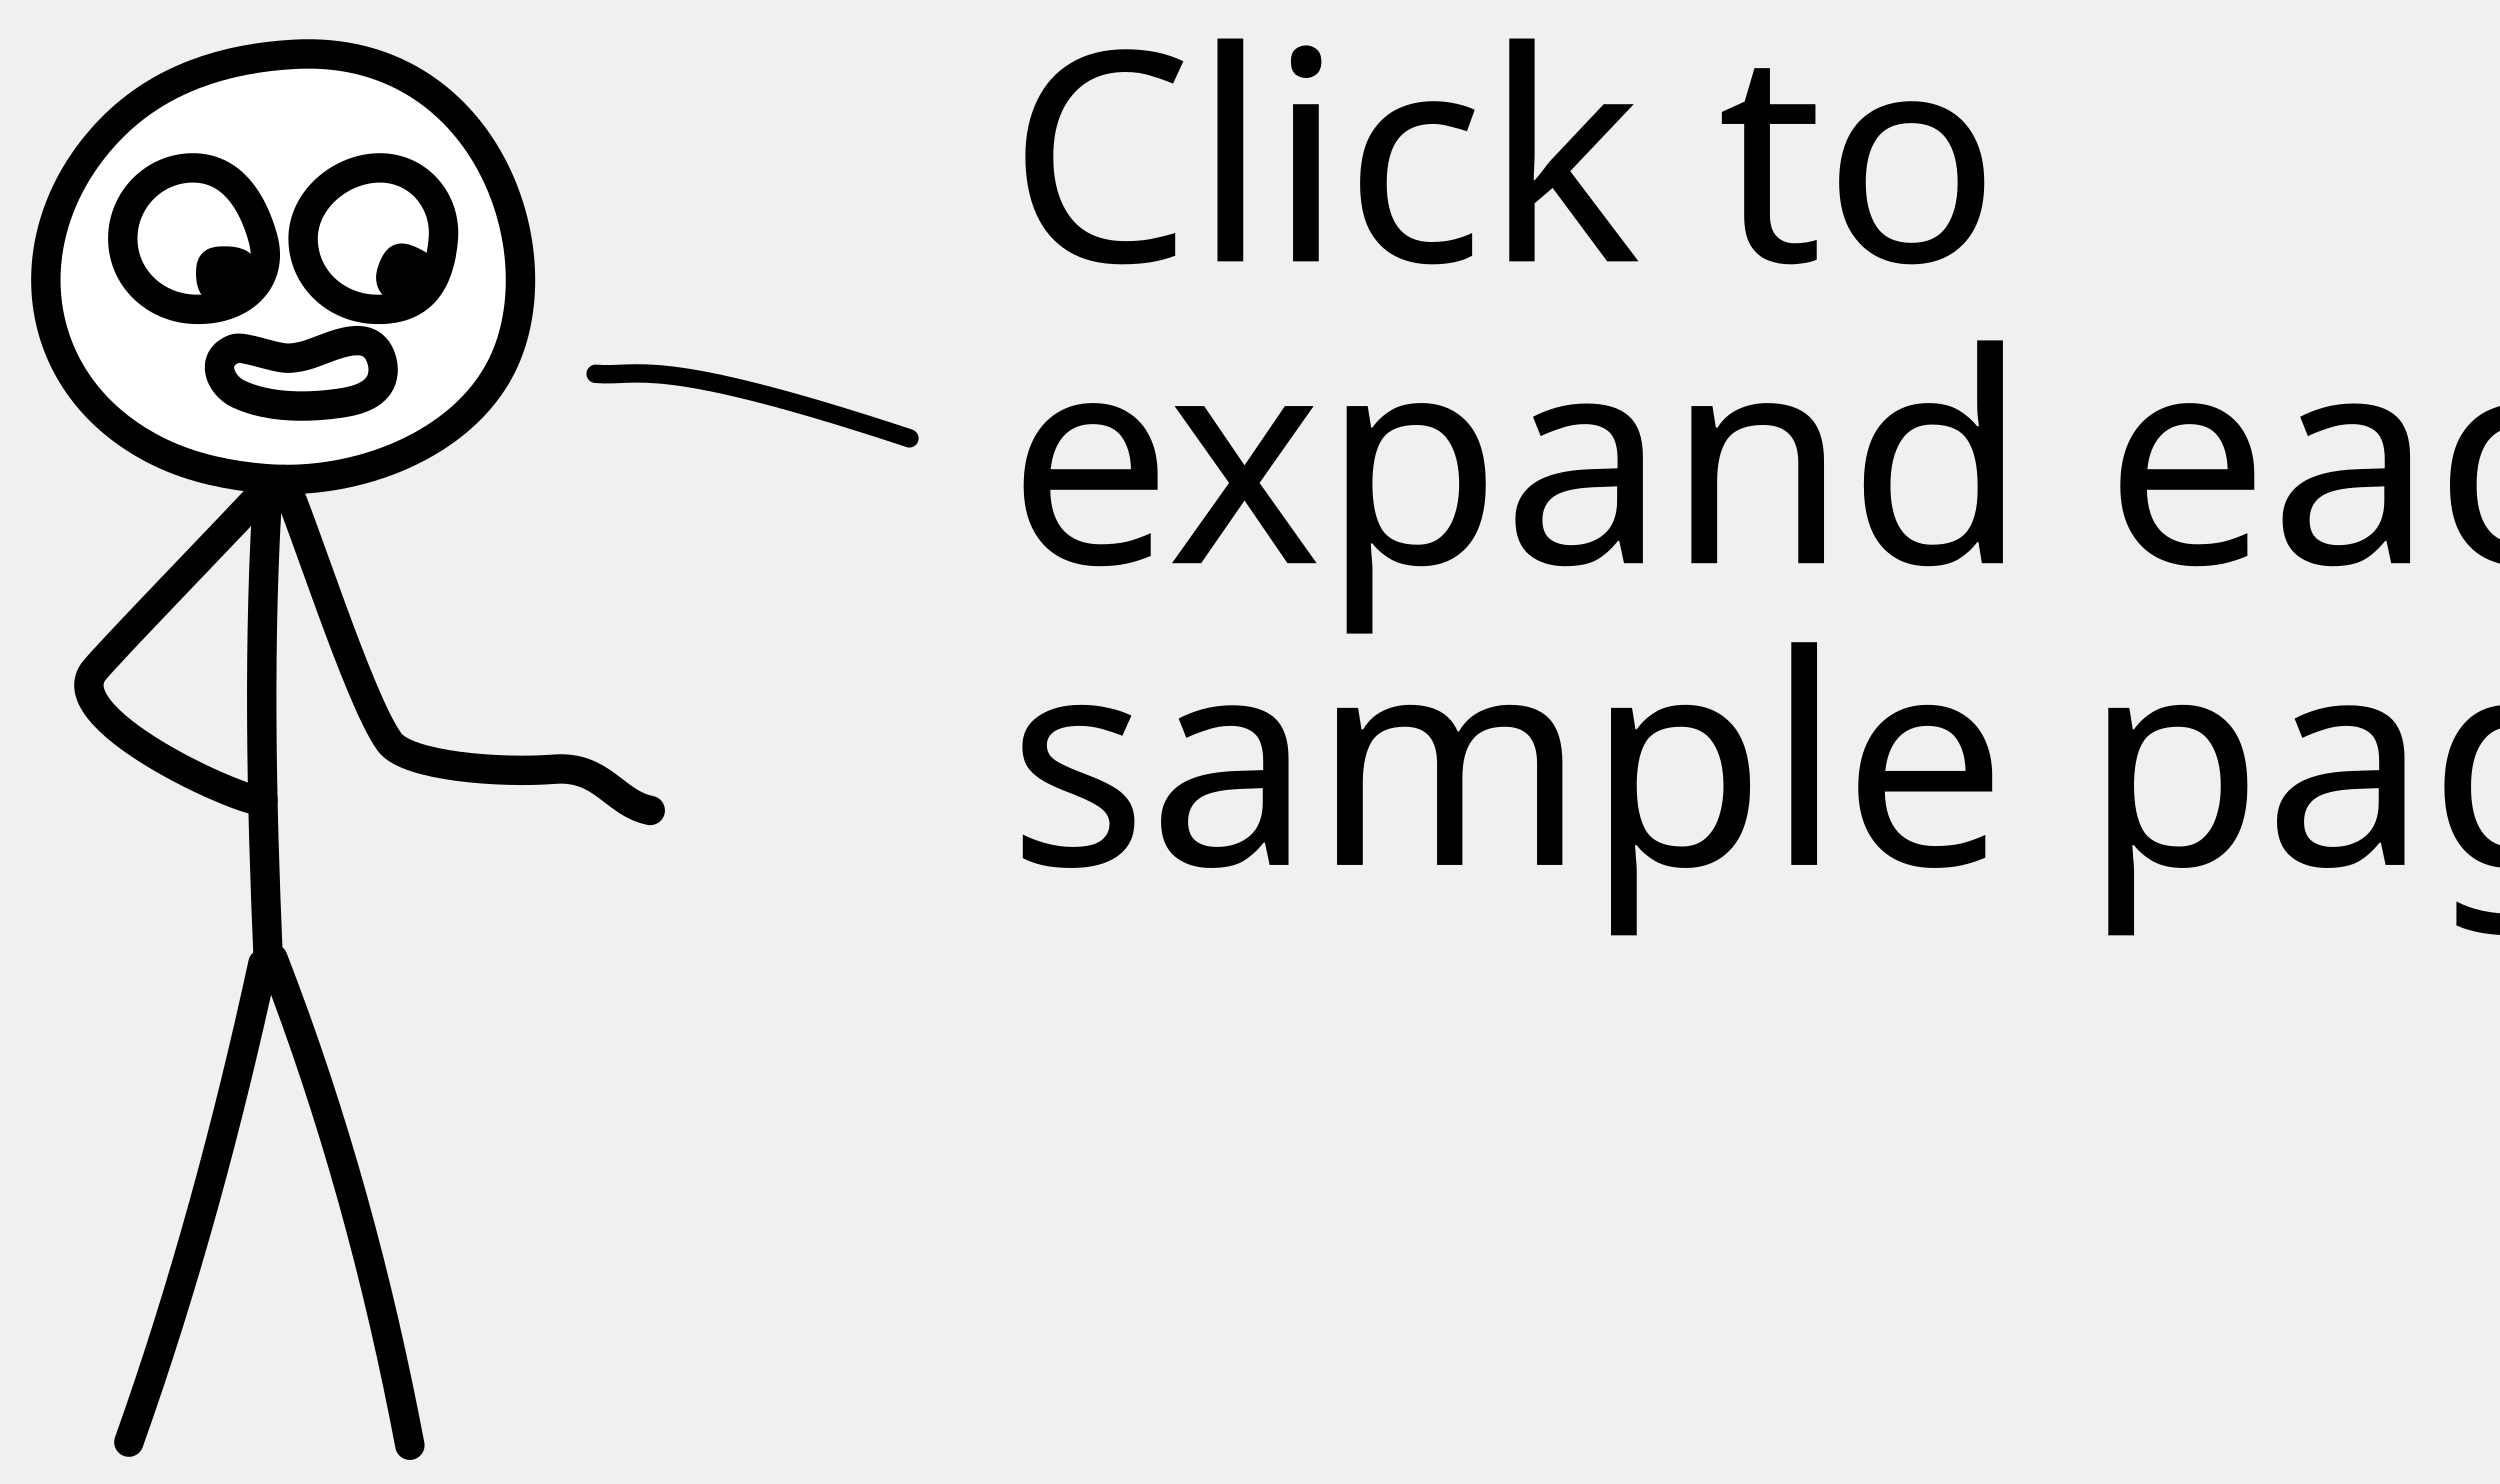
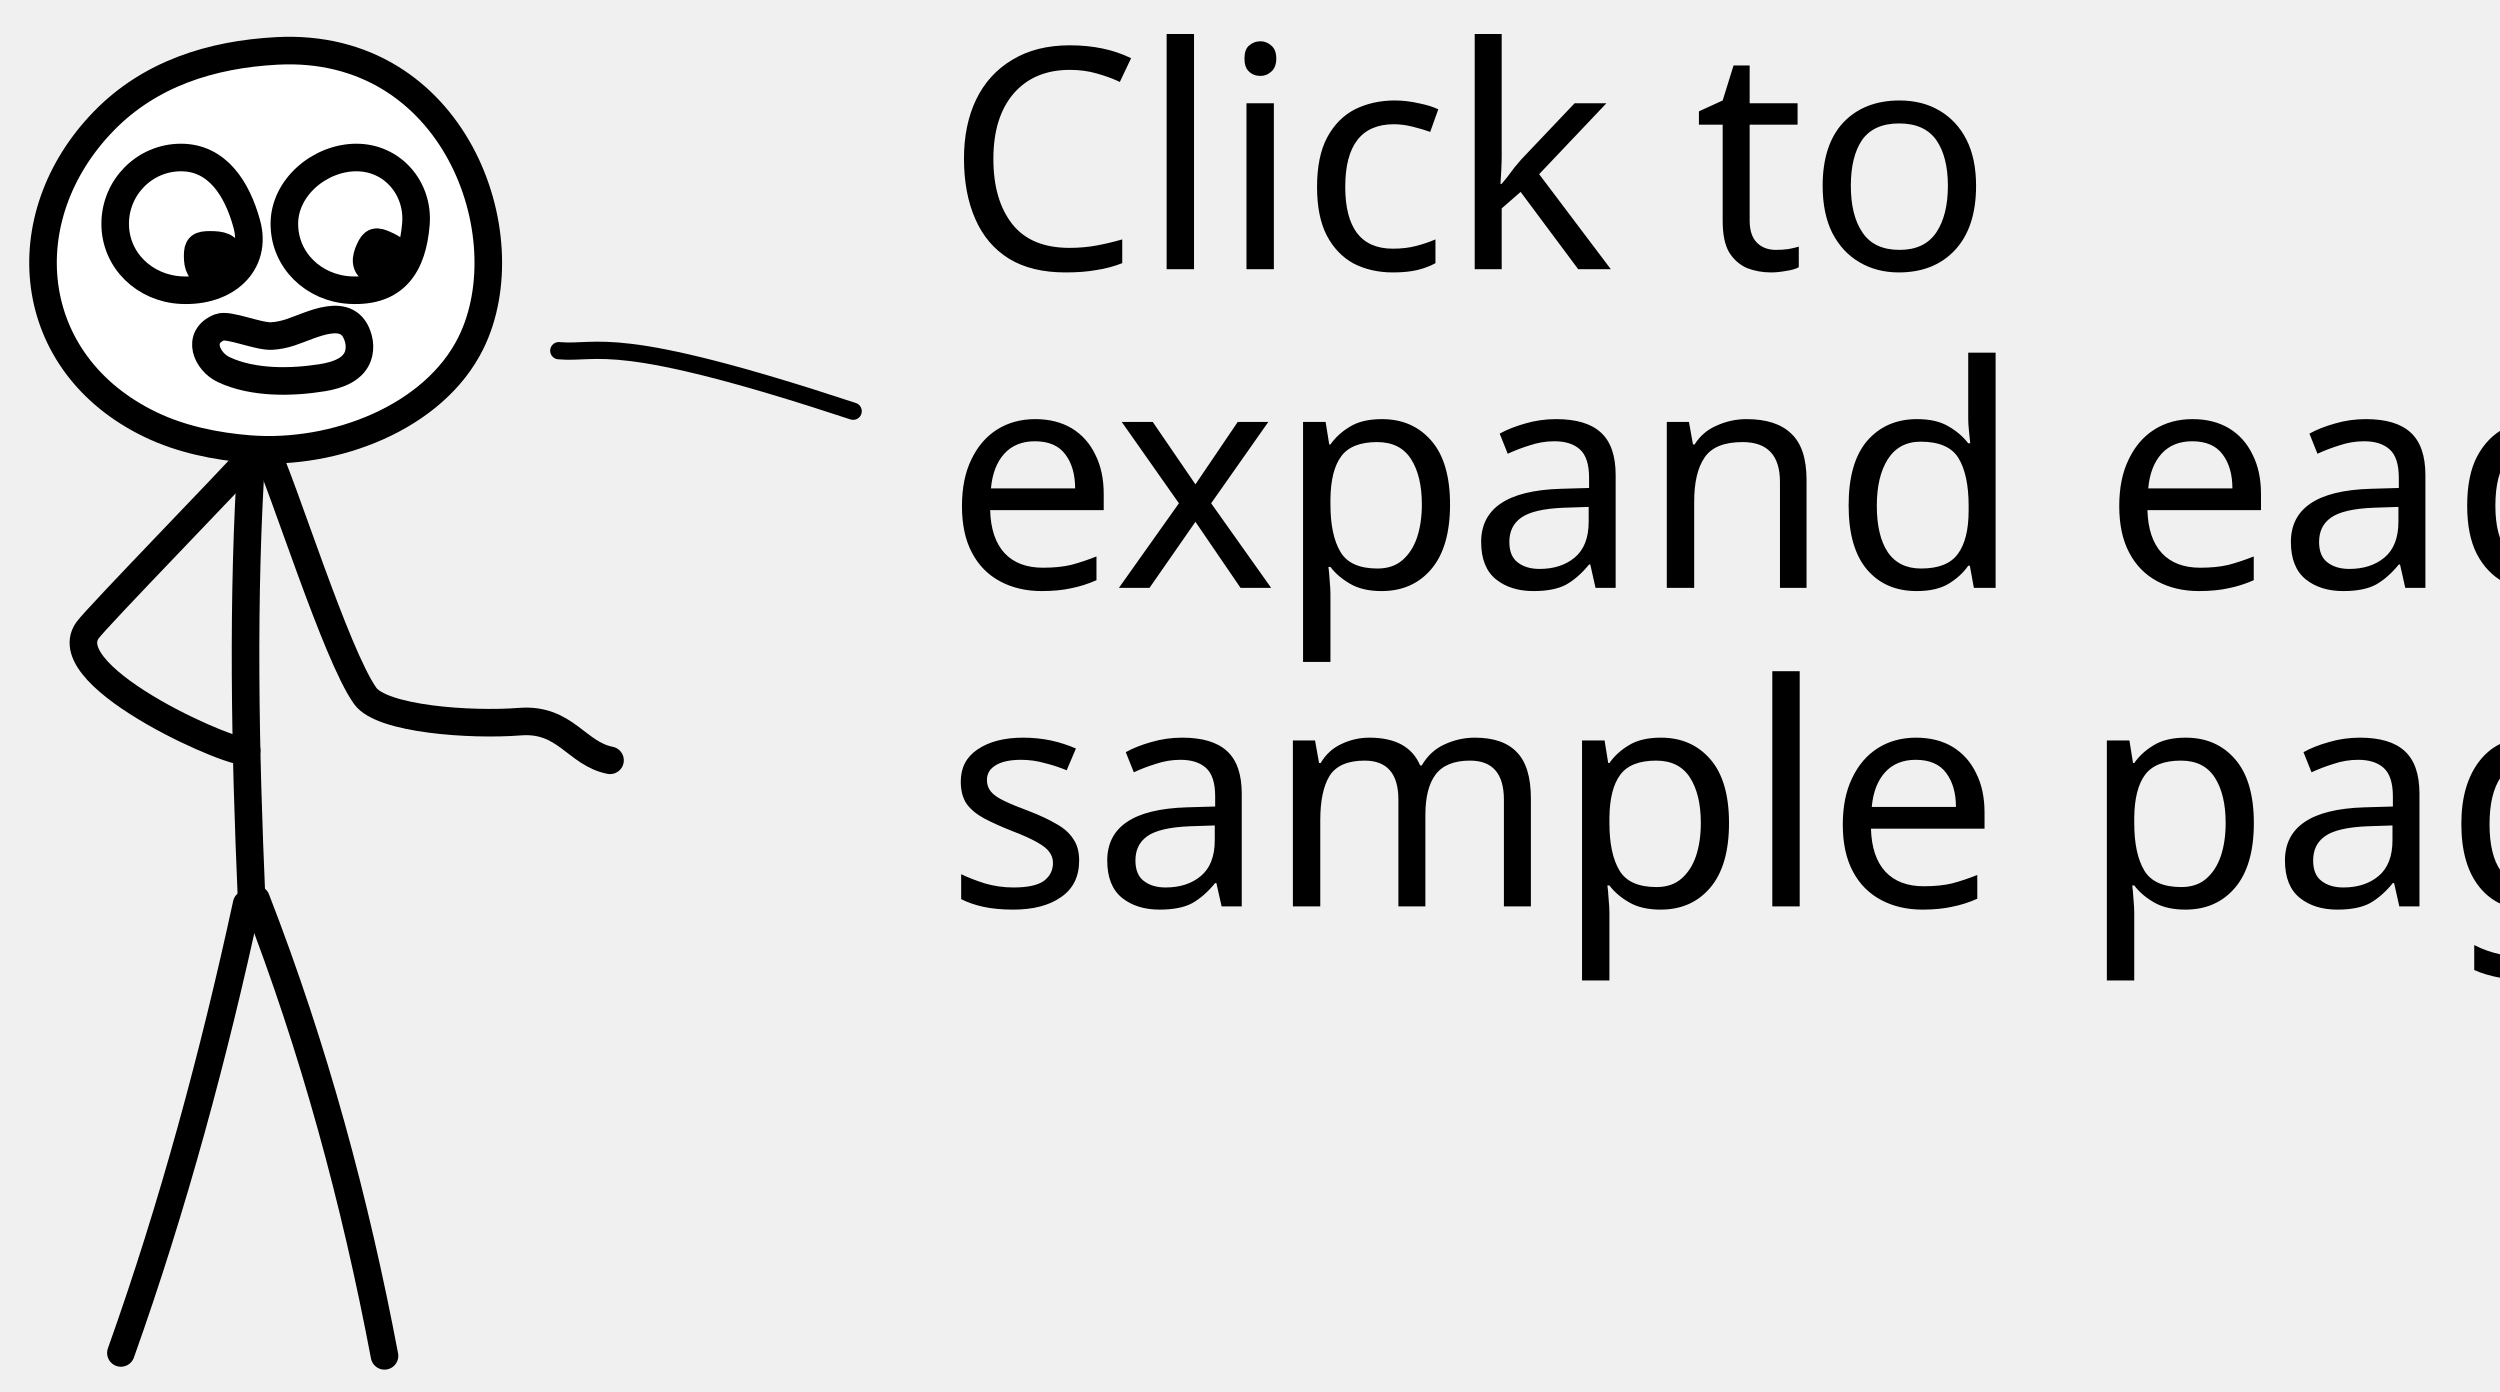
- <svg xmlns="http://www.w3.org/2000/svg" width="100%" height="100%" viewBox="0 0 91 54" version="1.1" xml:space="preserve" style="fill-rule:evenodd;clip-rule:evenodd;stroke-linecap:round;stroke-linejoin:round;stroke-miterlimit:1.5;">
-   <rect id="stickman-gesturing-down" x="0.669" y="0.5" width="90" height="53" style="fill:none;" />
+ <svg xmlns="http://www.w3.org/2000/svg" width="100%" height="100%" viewBox="0 0 97 54" version="1.1" xml:space="preserve" style="fill-rule:evenodd;clip-rule:evenodd;stroke-linecap:round;stroke-linejoin:round;stroke-miterlimit:1.5;">
+   <rect id="stickman-gesturing-down" x="0.669" y="0.5" width="96" height="53" style="fill:none;" />
  <path d="M10.747,1.975C8.177,2.111 5.805,2.871 4.029,4.695C0.404,8.418 0.912,14.109 5.852,16.48C7.025,17.043 8.374,17.321 9.679,17.424C12.962,17.682 16.841,16.211 18.275,13.298C20.33,9.126 17.622,1.613 10.747,1.975Z" style="fill:white;stroke:black;stroke-width:1.07px;" />
  <path d="M9.772,17.453C9.387,23.227 9.512,29.112 9.762,34.893" style="fill:none;stroke:black;stroke-width:1.07px;" />
  <path d="M9.569,35.075C8.304,40.914 6.718,46.812 4.691,52.494" style="fill:none;stroke:black;stroke-width:1.07px;" />
  <path d="M9.938,34.893C12.188,40.689 13.78,46.591 14.919,52.607" style="fill:none;stroke:black;stroke-width:1.07px;" />
  <path d="M9.772,17.681C9.159,18.402 3.746,23.958 3.393,24.458C2.073,26.329 9.475,29.495 9.569,29.12" style="fill:none;stroke:black;stroke-width:1.07px;" />
  <path d="M10.308,17.453C10.978,18.798 13.025,25.394 14.169,27C14.815,27.907 18.264,28.15 20.169,28C21.942,27.861 22.359,29.241 23.669,29.5" style="fill:none;stroke:black;stroke-width:1.07px;" />
  <path d="M7.021,6.111C8.43,6.111 9.198,7.315 9.574,8.684C9.995,10.214 8.785,11.349 7.021,11.257C5.614,11.183 4.469,10.104 4.469,8.684C4.469,7.264 5.613,6.111 7.021,6.111Z" style="fill:white;stroke:black;stroke-width:1.07px;" />
  <path d="M8.155,9.501C8.558,9.501 8.885,9.558 8.885,9.93C8.885,10.302 8.558,10.604 8.155,10.604C7.753,10.604 7.669,10.302 7.669,9.93C7.669,9.558 7.753,9.501 8.155,9.501Z" style="stroke:black;stroke-width:1.07px;" />
  <path d="M13.829,6.111C15.238,6.111 16.248,7.315 16.138,8.684C16.012,10.266 15.349,11.349 13.586,11.257C12.179,11.183 11.033,10.104 11.033,8.684C11.033,7.264 12.42,6.111 13.829,6.111Z" style="fill:white;stroke:black;stroke-width:1.07px;" />
  <path d="M14.956,9.5C15.323,9.668 15.597,9.856 15.445,10.194C15.292,10.533 14.871,10.672 14.504,10.504C14.138,10.336 14.185,10.026 14.338,9.688C14.49,9.349 14.59,9.332 14.956,9.5Z" style="stroke:black;stroke-width:1.07px;" />
  <path d="M8.516,12.701C8.867,12.56 10.012,13.067 10.541,13.038C10.782,13.025 11.017,12.975 11.246,12.902C12.069,12.64 13.546,11.791 13.906,13.144C13.955,13.326 13.961,13.519 13.92,13.704C13.78,14.336 13.085,14.56 12.527,14.651C11.316,14.848 9.82,14.876 8.679,14.341C8.024,14.034 7.599,13.07 8.516,12.701Z" style="fill:none;stroke:black;stroke-width:1.07px;" />
  <g transform="matrix(1,0,0,1,-289,-829.953)">
-     <text x="325.669px" y="839.467px" style="font-family:'VTCLettererPro', 'VTC Letterer Pro';font-size:10.667px;">Click to</text>
-     <text x="325.669px" y="850.453px" style="font-family:'VTCLettererPro', 'VTC Letterer Pro';font-size:10.667px;">expand each</text>
-     <g transform="matrix(10.6667,0,0,10.6667,376.784,861.44)">
+     <text x="325.669px" y="840.4px" style="font-family:'VTCLettererPro', 'VTC Letterer Pro';font-size:12px;">Click to</text>
+     <text x="325.669px" y="852.76px" style="font-family:'VTCLettererPro', 'VTC Letterer Pro';font-size:12px;">expand each</text>
+     <g transform="matrix(12,0,0,12,383.173,865.12)">
        </g>
-     <text x="325.669px" y="861.44px" style="font-family:'VTCLettererPro', 'VTC Letterer Pro';font-size:10.667px;">sample page.</text>
+     <text x="325.669px" y="865.12px" style="font-family:'VTCLettererPro', 'VTC Letterer Pro';font-size:12px;">sample page.</text>
  </g>
  <path d="M21.682,13.607C23.284,13.746 23.768,12.873 33.102,15.955" style="fill:none;stroke:black;stroke-width:0.67px;" />
</svg>
